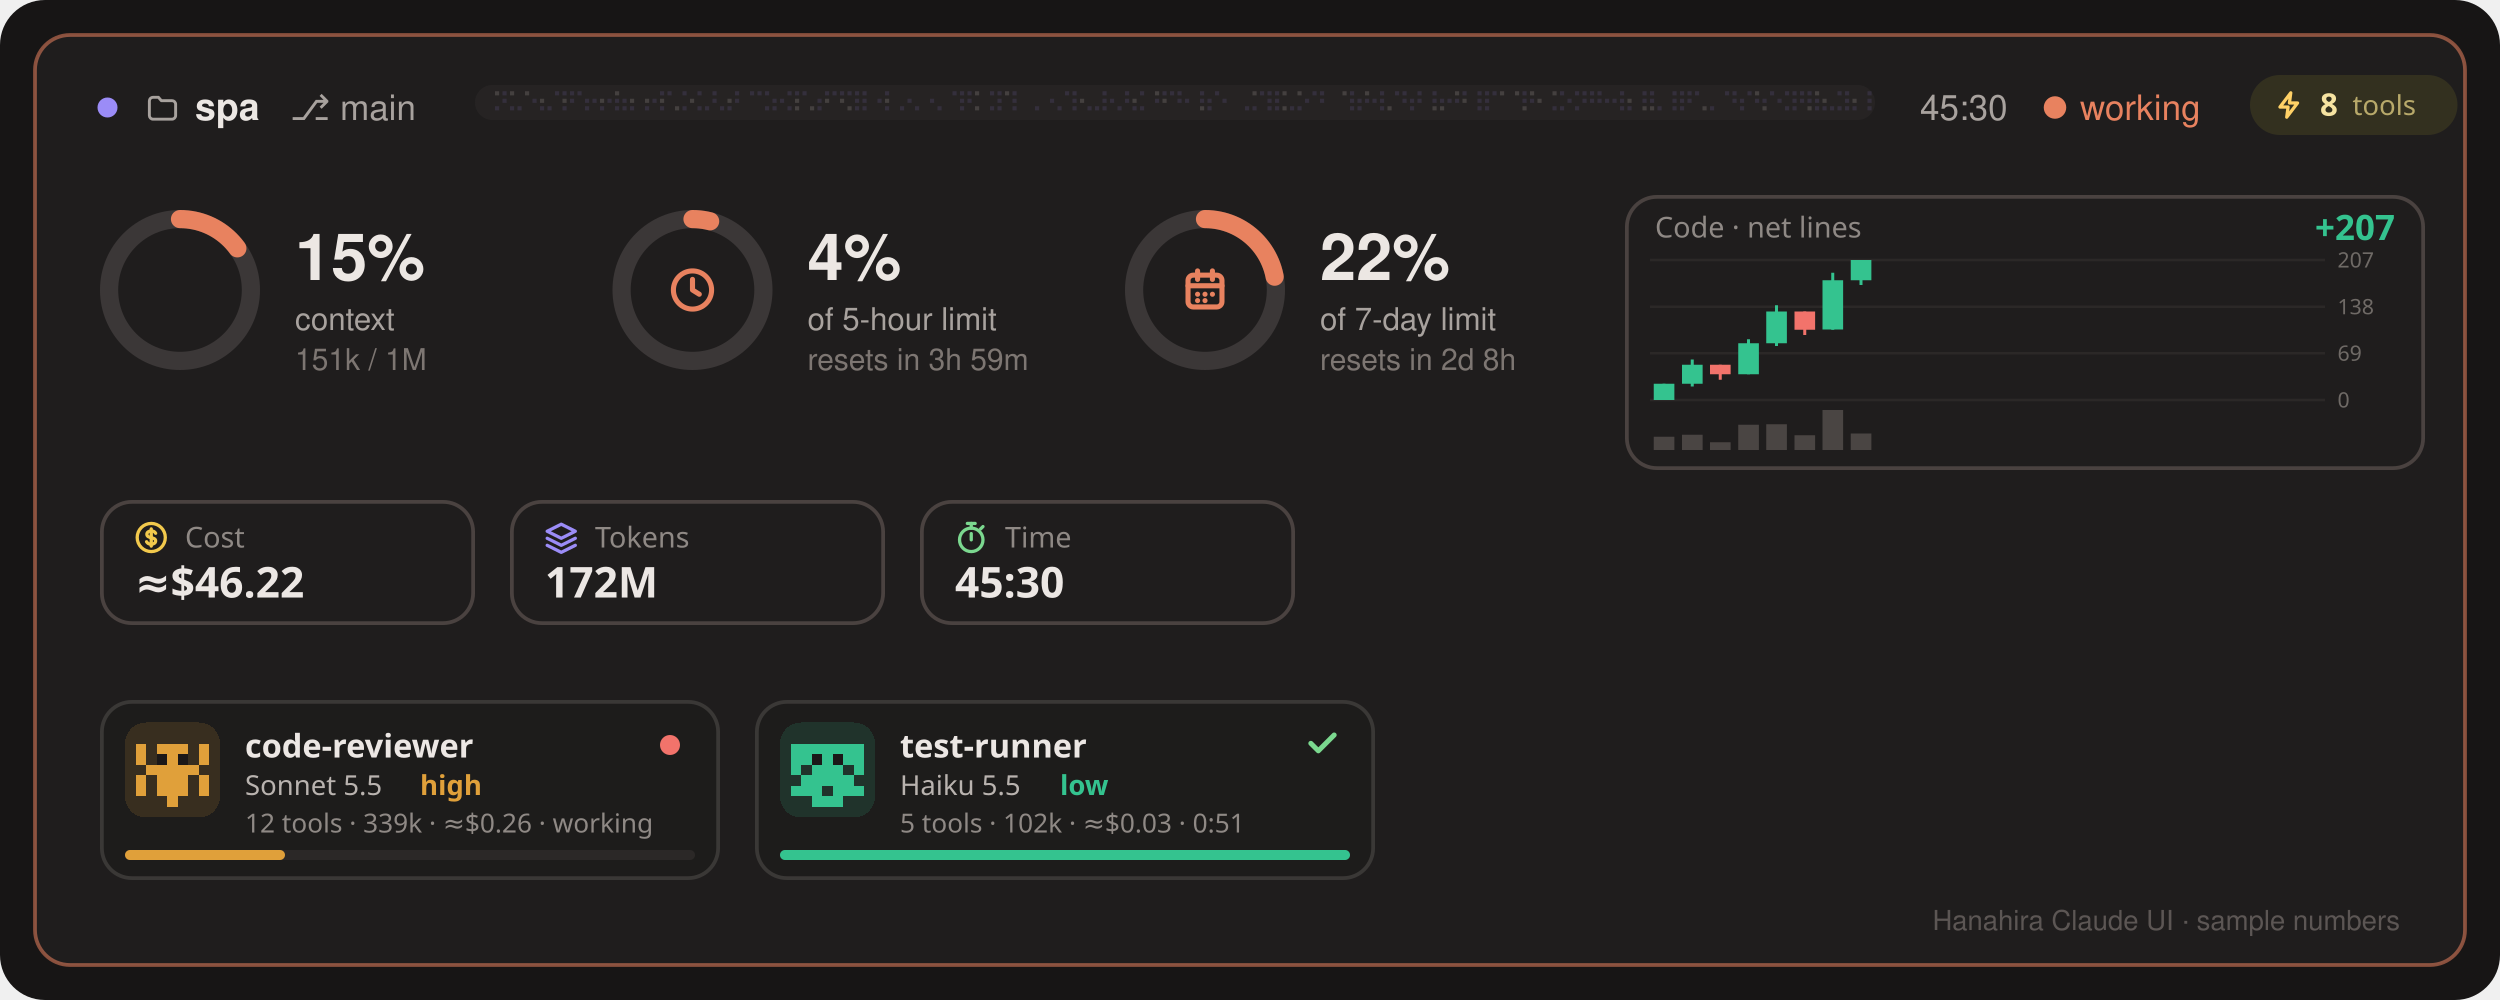
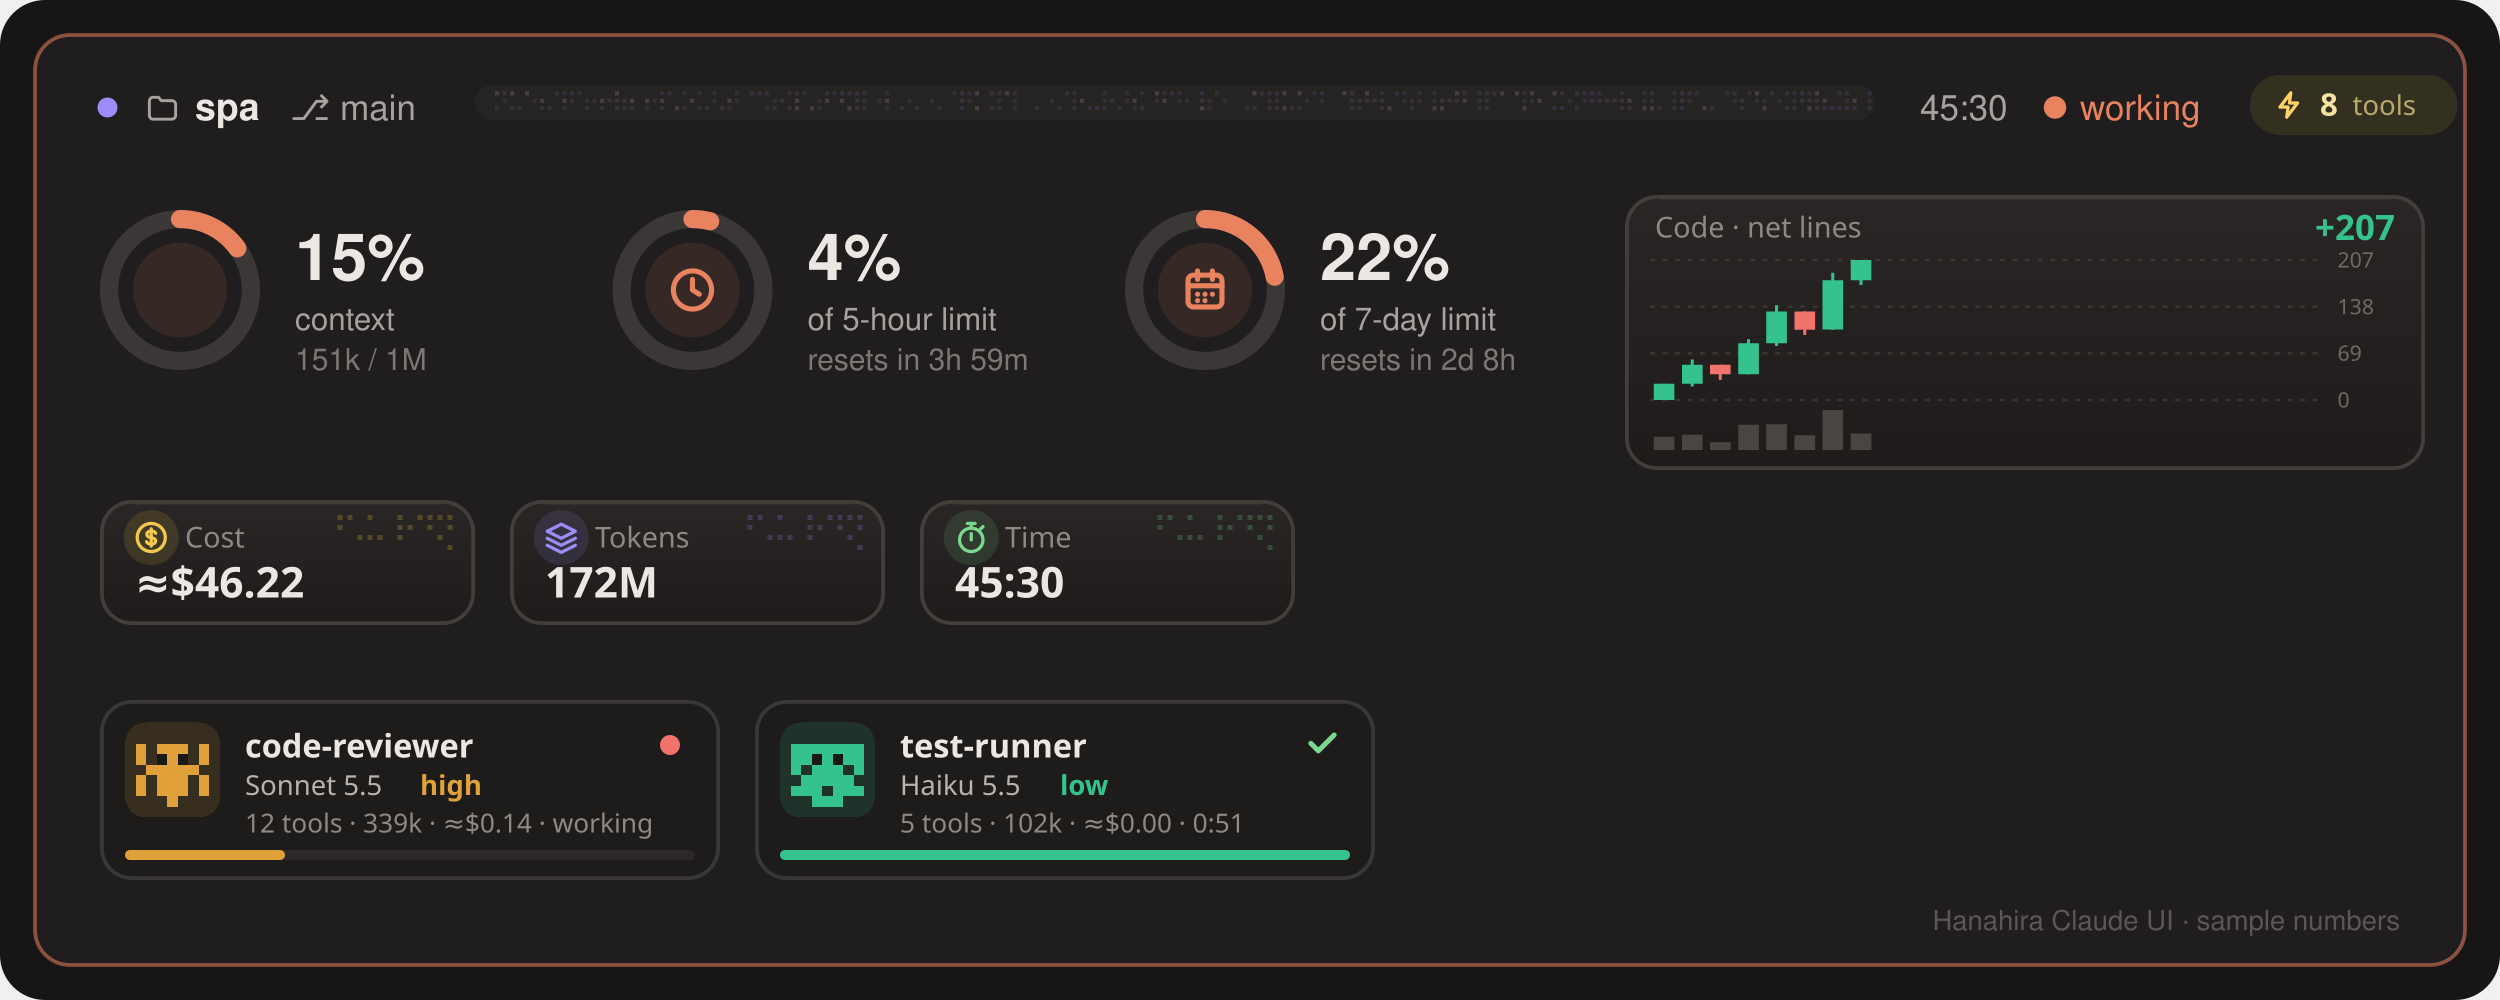
<svg xmlns="http://www.w3.org/2000/svg" viewBox="0 0 1000 400" width="1000" height="400">
  <rect width="1000" height="400" rx="18" fill="#171515" />
  <rect x="14" y="14" width="972" height="372" rx="14" fill="#1f1d1d" stroke="#e8825f" stroke-opacity=".55" stroke-width="1.5" />
  <g transform="translate(36 36)">
    <svg viewBox="0 0 14 14" width="14" height="14">
      <circle cx="7" cy="7" r="4" fill="#9b8cf7" />
    </svg>
  </g>
  <g transform="translate(58 36)">
    <svg viewBox="0 0 14 14" width="14" height="14">
      <g transform="translate(0 0) scale(0.5833)" fill="none" stroke="#a8a29e" stroke-width="2" stroke-linecap="round" stroke-linejoin="round">
        <path d="M3 7.5A2.5 2.5 0 0 1 5.5 5h3.7l2 2.3h7.3A2.5 2.5 0 0 1 21 9.8v7.7a2.5 2.5 0 0 1-2.5 2.5h-13A2.5 2.5 0 0 1 3 17.5z" />
      </g>
    </svg>
  </g>
  <text x="78" y="48" font-family="ui-sans-serif,system-ui,Helvetica,Arial,sans-serif" font-size="15" font-weight="600" fill="#ece7e3">spa</text>
  <text x="116" y="48" font-family="ui-sans-serif,system-ui,Helvetica,Arial,sans-serif" font-size="14" fill="#a8a29e">⎇ main</text>
  <g transform="translate(190 34)">
    <svg viewBox="0 0 560 14" width="560" height="14">
      <rect width="560" height="14" rx="7" fill="#262323" />
      <path d="M8 8.5h1.65v1.65h-1.65zM11 2.5h1.65v1.65h-1.65zM11 5.5h1.65v1.65h-1.65zM14 8.5h1.65v1.65h-1.65zM17 8.5h1.65v1.65h-1.65zM23 5.5h1.65v1.65h-1.65zM26 8.5h1.65v1.65h-1.65zM29 8.5h1.65v1.65h-1.65zM32 2.5h1.65v1.65h-1.65zM35 2.5h1.65v1.65h-1.65zM35 8.5h1.65v1.65h-1.65zM38 2.5h1.65v1.65h-1.65zM38 5.5h1.65v1.65h-1.65zM41 2.5h1.65v1.65h-1.65zM44 5.5h1.65v1.65h-1.65zM44 8.5h1.65v1.65h-1.65zM47 5.5h1.65v1.65h-1.65zM50 8.5h1.65v1.65h-1.65zM53 5.5h1.65v1.65h-1.65zM56 5.5h1.65v1.65h-1.65zM56 8.5h1.65v1.65h-1.65zM59 5.5h1.65v1.65h-1.65zM59 8.5h1.65v1.65h-1.65zM62 8.5h1.65v1.65h-1.65zM68 8.5h1.65v1.65h-1.65zM71 5.5h1.65v1.65h-1.65zM74 2.5h1.65v1.65h-1.65zM74 8.5h1.65v1.65h-1.65zM77 2.5h1.65v1.65h-1.65zM83 2.5h1.65v1.65h-1.65zM83 8.5h1.65v1.65h-1.65zM89 2.5h1.65v1.65h-1.65zM89 8.5h1.65v1.65h-1.65zM92 8.5h1.65v1.65h-1.65zM95 2.5h1.65v1.65h-1.65zM95 5.5h1.65v1.65h-1.65zM98 8.5h1.65v1.65h-1.65zM101 8.5h1.65v1.65h-1.65zM104 2.5h1.65v1.65h-1.65zM104 5.5h1.65v1.65h-1.65zM110 2.5h1.65v1.65h-1.65zM113 2.5h1.65v1.65h-1.65zM116 2.5h1.65v1.65h-1.65zM116 8.5h1.65v1.65h-1.65zM119 5.5h1.65v1.65h-1.65zM119 8.5h1.65v1.65h-1.65zM122 5.5h1.65v1.65h-1.65zM125 2.5h1.65v1.65h-1.65zM125 8.5h1.65v1.65h-1.65zM128 2.5h1.65v1.65h-1.65zM131 2.5h1.65v1.65h-1.65zM137 5.5h1.65v1.65h-1.65zM137 8.5h1.65v1.65h-1.65zM140 2.5h1.65v1.65h-1.65zM143 2.5h1.65v1.65h-1.65zM146 2.5h1.65v1.65h-1.65zM149 2.5h1.65v1.65h-1.65zM152 2.5h1.65v1.65h-1.65zM152 5.5h1.65v1.65h-1.65zM152 8.5h1.65v1.65h-1.65zM155 2.5h1.65v1.65h-1.65zM155 5.5h1.65v1.65h-1.65zM155 8.5h1.65v1.65h-1.65zM161 5.5h1.65v1.65h-1.65zM164 2.5h1.65v1.65h-1.65zM164 8.5h1.65v1.65h-1.65zM170 8.5h1.65v1.65h-1.65zM173 5.5h1.65v1.65h-1.65zM176 8.5h1.65v1.65h-1.65zM182 5.5h1.65v1.65h-1.65zM185 8.5h1.65v1.65h-1.65zM191 2.5h1.65v1.65h-1.65zM194 2.5h1.65v1.65h-1.65zM194 5.5h1.65v1.65h-1.65zM194 8.5h1.65v1.65h-1.65zM197 2.5h1.65v1.65h-1.65zM197 5.5h1.65v1.65h-1.65zM206 2.5h1.65v1.65h-1.65zM206 8.5h1.65v1.65h-1.65zM209 2.5h1.65v1.65h-1.65zM209 5.5h1.65v1.65h-1.65zM209 8.5h1.65v1.65h-1.65zM215 2.5h1.65v1.65h-1.65zM215 5.5h1.65v1.65h-1.65zM215 8.5h1.65v1.65h-1.65zM224 8.5h1.65v1.65h-1.65zM230 5.5h1.65v1.65h-1.65zM233 8.5h1.65v1.65h-1.65zM236 2.5h1.65v1.65h-1.65zM239 2.5h1.65v1.65h-1.65zM239 5.5h1.65v1.65h-1.65zM239 8.5h1.65v1.65h-1.65zM245 8.5h1.65v1.65h-1.65zM248 8.5h1.65v1.65h-1.65zM251 2.5h1.65v1.65h-1.65zM251 5.5h1.65v1.65h-1.65zM251 8.5h1.65v1.65h-1.65zM254 5.5h1.65v1.65h-1.65zM257 8.5h1.65v1.65h-1.65zM260 2.5h1.65v1.65h-1.65zM260 5.5h1.65v1.65h-1.65zM263 8.5h1.65v1.65h-1.65zM266 2.5h1.65v1.65h-1.65zM266 8.5h1.65v1.65h-1.65zM272 5.5h1.65v1.65h-1.65zM275 2.5h1.65v1.65h-1.65zM278 2.5h1.65v1.65h-1.65zM281 2.5h1.65v1.65h-1.65zM281 5.5h1.65v1.65h-1.65zM284 5.5h1.65v1.65h-1.65zM290 2.5h1.65v1.65h-1.65zM290 5.5h1.65v1.65h-1.65zM293 5.5h1.65v1.65h-1.65zM293 8.5h1.65v1.65h-1.65zM296 2.5h1.65v1.65h-1.65zM299 5.5h1.65v1.65h-1.65zM308 8.5h1.65v1.65h-1.65zM311 8.5h1.65v1.65h-1.65zM314 2.5h1.65v1.65h-1.65zM317 2.5h1.65v1.65h-1.65zM317 5.5h1.65v1.65h-1.65zM317 8.5h1.65v1.65h-1.65zM320 2.5h1.65v1.65h-1.65zM320 5.5h1.65v1.65h-1.65zM320 8.5h1.65v1.65h-1.65zM326 8.5h1.65v1.65h-1.65zM329 8.5h1.65v1.65h-1.65zM332 5.5h1.65v1.65h-1.65zM335 2.5h1.65v1.65h-1.65zM338 2.5h1.65v1.65h-1.65zM338 5.5h1.65v1.65h-1.65zM350 2.5h1.65v1.65h-1.65zM350 5.5h1.65v1.65h-1.65zM350 8.5h1.65v1.65h-1.65zM353 5.5h1.65v1.65h-1.65zM353 8.5h1.65v1.65h-1.65zM356 5.5h1.65v1.65h-1.65zM359 5.5h1.65v1.65h-1.65zM362 2.5h1.65v1.65h-1.65zM362 5.5h1.65v1.65h-1.65zM362 8.5h1.65v1.65h-1.65zM368 2.5h1.65v1.65h-1.65zM371 2.5h1.65v1.65h-1.65zM371 5.5h1.65v1.65h-1.65zM374 5.5h1.65v1.65h-1.65zM374 8.5h1.65v1.65h-1.65zM377 2.5h1.65v1.65h-1.65zM377 5.5h1.65v1.65h-1.65zM383 2.5h1.65v1.65h-1.65zM383 5.5h1.65v1.65h-1.65zM386 5.5h1.65v1.65h-1.65zM389 5.5h1.65v1.65h-1.65zM392 5.5h1.65v1.65h-1.65zM395 2.5h1.65v1.65h-1.65zM401 2.5h1.65v1.65h-1.65zM401 5.5h1.65v1.65h-1.65zM401 8.5h1.65v1.65h-1.65zM404 2.5h1.65v1.65h-1.65zM404 5.5h1.65v1.65h-1.65zM404 8.5h1.65v1.65h-1.65zM407 2.5h1.65v1.65h-1.65zM419 2.5h1.65v1.65h-1.65zM419 5.5h1.65v1.65h-1.65zM422 5.5h1.65v1.65h-1.65zM431 8.5h1.65v1.65h-1.65zM434 2.5h1.65v1.65h-1.65zM434 8.5h1.65v1.65h-1.65zM437 5.5h1.65v1.65h-1.65zM440 2.5h1.65v1.65h-1.65zM440 8.5h1.65v1.65h-1.65zM443 2.5h1.65v1.65h-1.65zM443 5.5h1.65v1.65h-1.65zM446 2.5h1.65v1.65h-1.65zM446 5.5h1.65v1.65h-1.65zM449 2.5h1.65v1.65h-1.65zM449 5.5h1.65v1.65h-1.65zM452 5.5h1.65v1.65h-1.65zM455 5.5h1.65v1.65h-1.65zM458 2.5h1.65v1.65h-1.65zM458 5.5h1.65v1.65h-1.65zM458 8.5h1.65v1.65h-1.65zM461 8.5h1.65v1.65h-1.65zM467 2.5h1.65v1.65h-1.65zM467 5.5h1.65v1.65h-1.65zM470 2.5h1.65v1.65h-1.65zM470 5.5h1.65v1.65h-1.65zM473 8.5h1.65v1.65h-1.65zM479 2.5h1.65v1.65h-1.65zM479 5.5h1.65v1.65h-1.65zM479 8.5h1.65v1.65h-1.65zM482 2.5h1.65v1.65h-1.65zM482 5.5h1.65v1.65h-1.65zM482 8.5h1.65v1.65h-1.65zM485 2.5h1.65v1.65h-1.65zM485 5.5h1.65v1.65h-1.65zM488 2.5h1.65v1.65h-1.65zM494 8.5h1.65v1.65h-1.65zM500 2.5h1.65v1.65h-1.65zM503 2.5h1.65v1.65h-1.65zM503 5.5h1.65v1.65h-1.65zM506 5.5h1.65v1.65h-1.65zM506 8.5h1.65v1.65h-1.65zM509 2.5h1.65v1.65h-1.65zM512 5.5h1.65v1.65h-1.65zM515 5.5h1.65v1.65h-1.65zM518 2.5h1.65v1.65h-1.65zM521 5.5h1.65v1.65h-1.65zM524 2.5h1.65v1.65h-1.65zM524 8.5h1.65v1.65h-1.65zM527 2.5h1.65v1.65h-1.65zM527 5.5h1.65v1.65h-1.65zM527 8.5h1.65v1.65h-1.65zM530 2.5h1.65v1.65h-1.65zM530 5.5h1.65v1.65h-1.65zM533 2.5h1.65v1.65h-1.65zM533 5.5h1.65v1.65h-1.65zM536 5.5h1.65v1.65h-1.65zM536 8.5h1.65v1.65h-1.65zM539 8.5h1.65v1.65h-1.65zM542 8.5h1.65v1.65h-1.65zM545 2.5h1.65v1.65h-1.65zM545 8.5h1.65v1.65h-1.65zM548 2.5h1.65v1.65h-1.65zM548 5.5h1.65v1.65h-1.65zM548 8.5h1.65v1.65h-1.65zM551 8.5h1.65v1.65h-1.65zM557 2.5h1.65v1.65h-1.65zM557 5.5h1.65v1.65h-1.65zM557 8.5h1.65v1.65h-1.65z" fill="#9b8cf7" fill-opacity="0.12" />
      <path d="M8 2.5h1.65v1.65h-1.65zM14 2.5h1.65v1.65h-1.65zM20 2.5h1.65v1.65h-1.65zM26 5.5h1.65v1.65h-1.65zM35 5.5h1.65v1.65h-1.65zM50 5.5h1.65v1.65h-1.65zM56 2.5h1.65v1.65h-1.65zM62 5.5h1.65v1.65h-1.65zM68 5.5h1.65v1.65h-1.65zM74 5.5h1.65v1.65h-1.65zM80 8.5h1.65v1.65h-1.65zM86 5.5h1.65v1.65h-1.65zM101 5.5h1.65v1.65h-1.65zM128 5.5h1.65v1.65h-1.65zM128 8.5h1.65v1.65h-1.65zM134 8.5h1.65v1.65h-1.65zM140 5.5h1.65v1.65h-1.65zM146 5.5h1.65v1.65h-1.65zM149 8.5h1.65v1.65h-1.65zM164 5.5h1.65v1.65h-1.65zM200 2.5h1.65v1.65h-1.65zM200 8.5h1.65v1.65h-1.65zM212 2.5h1.65v1.65h-1.65zM242 5.5h1.65v1.65h-1.65zM263 5.5h1.65v1.65h-1.65zM272 2.5h1.65v1.65h-1.65zM275 5.5h1.65v1.65h-1.65zM290 8.5h1.65v1.65h-1.65zM311 2.5h1.65v1.65h-1.65zM323 2.5h1.65v1.65h-1.65zM323 8.5h1.65v1.65h-1.65zM329 2.5h1.65v1.65h-1.65zM347 2.5h1.65v1.65h-1.65zM356 2.5h1.65v1.65h-1.65zM365 8.5h1.65v1.65h-1.65zM383 8.5h1.65v1.65h-1.65zM386 8.5h1.65v1.65h-1.65zM392 2.5h1.65v1.65h-1.65zM395 5.5h1.65v1.65h-1.65zM410 2.5h1.65v1.65h-1.65zM416 2.5h1.65v1.65h-1.65zM419 8.5h1.65v1.65h-1.65zM422 2.5h1.65v1.65h-1.65zM425 5.5h1.65v1.65h-1.65zM431 2.5h1.65v1.65h-1.65zM461 5.5h1.65v1.65h-1.65zM467 8.5h1.65v1.65h-1.65zM470 8.5h1.65v1.65h-1.65zM491 8.5h1.65v1.65h-1.65zM512 2.5h1.65v1.65h-1.65zM515 8.5h1.65v1.65h-1.65zM533 8.5h1.65v1.65h-1.65zM536 2.5h1.65v1.65h-1.65zM539 5.5h1.65v1.65h-1.65zM551 5.5h1.65v1.65h-1.65z" fill="#8a8480" fill-opacity="0.3" />
      <defs>
        <linearGradient id="l560_14g" x1="0" x2="1" y1="0" y2="0">
          <stop offset="0" stop-color="#fff" stop-opacity="0" />
          <stop offset="0.5" stop-color="#fff" stop-opacity="1" />
          <stop offset="1" stop-color="#fff" stop-opacity="0" />
        </linearGradient>
        <mask id="l560_14m" maskUnits="userSpaceOnUse" x="0" y="0" width="560" height="14">
          <rect x="-224" y="0" width="224" height="14" fill="url(#l560_14g)">
            <animate attributeName="x" from="-224" to="560" dur="1.9s" repeatCount="indefinite" />
          </rect>
        </mask>
      </defs>
      <g mask="url(#l560_14m)">
        <rect width="560" height="14" rx="7" fill="#9b8cf7" fill-opacity="0.2" />
        <path d="M8 2.5h1.65v1.65h-1.65zM14 2.5h1.65v1.65h-1.65zM17 2.5h1.65v1.65h-1.65zM20 2.5h1.65v1.65h-1.65zM20 8.5h1.65v1.65h-1.65zM23 2.5h1.65v1.65h-1.65zM23 8.5h1.65v1.65h-1.65zM26 5.5h1.65v1.65h-1.65zM29 2.5h1.65v1.65h-1.65zM29 5.5h1.65v1.65h-1.65zM35 5.5h1.65v1.65h-1.65zM38 8.5h1.65v1.65h-1.65zM41 5.5h1.65v1.65h-1.65zM41 8.5h1.65v1.65h-1.65zM47 8.5h1.65v1.65h-1.65zM50 5.5h1.65v1.65h-1.65zM53 2.5h1.65v1.65h-1.65zM56 2.5h1.65v1.65h-1.65zM59 2.5h1.65v1.65h-1.65zM62 2.5h1.65v1.65h-1.65zM62 5.5h1.65v1.65h-1.65zM65 5.5h1.65v1.65h-1.65zM68 2.5h1.65v1.65h-1.65zM68 5.5h1.65v1.65h-1.65zM71 8.5h1.65v1.65h-1.65zM74 5.5h1.65v1.65h-1.65zM77 5.5h1.65v1.65h-1.65zM77 8.5h1.65v1.65h-1.65zM80 2.5h1.65v1.65h-1.65zM80 5.5h1.65v1.65h-1.65zM80 8.5h1.65v1.65h-1.65zM83 5.5h1.65v1.65h-1.65zM86 5.5h1.65v1.65h-1.65zM89 5.5h1.65v1.65h-1.65zM92 5.5h1.65v1.65h-1.65zM101 2.5h1.65v1.65h-1.65zM101 5.5h1.65v1.65h-1.65zM107 2.5h1.65v1.65h-1.65zM107 5.5h1.65v1.65h-1.65zM110 5.5h1.65v1.65h-1.65zM110 8.5h1.65v1.65h-1.65zM113 8.5h1.65v1.65h-1.65zM116 5.5h1.65v1.65h-1.65zM122 2.5h1.65v1.65h-1.65zM125 5.5h1.65v1.65h-1.65zM128 5.5h1.65v1.65h-1.65zM128 8.5h1.65v1.65h-1.65zM131 8.5h1.65v1.65h-1.65zM134 8.5h1.65v1.65h-1.65zM140 5.5h1.65v1.65h-1.65zM140 8.5h1.65v1.65h-1.65zM143 5.5h1.65v1.65h-1.65zM146 5.5h1.65v1.65h-1.65zM149 8.5h1.65v1.65h-1.65zM158 5.5h1.65v1.65h-1.65zM158 8.5h1.65v1.65h-1.65zM164 5.5h1.65v1.65h-1.65zM167 5.5h1.65v1.65h-1.65zM170 2.5h1.65v1.65h-1.65zM173 2.5h1.65v1.65h-1.65zM173 8.5h1.65v1.65h-1.65zM176 2.5h1.65v1.65h-1.65zM176 5.5h1.65v1.65h-1.65zM179 2.5h1.65v1.65h-1.65zM179 5.5h1.65v1.65h-1.65zM182 2.5h1.65v1.65h-1.65zM185 2.5h1.65v1.65h-1.65zM185 5.5h1.65v1.65h-1.65zM188 8.5h1.65v1.65h-1.65zM191 8.5h1.65v1.65h-1.65zM200 2.5h1.65v1.65h-1.65zM200 5.5h1.65v1.65h-1.65zM200 8.5h1.65v1.65h-1.65zM212 2.5h1.65v1.65h-1.65zM212 5.5h1.65v1.65h-1.65zM218 8.5h1.65v1.65h-1.65zM221 5.5h1.65v1.65h-1.65zM221 8.5h1.65v1.65h-1.65zM224 2.5h1.65v1.65h-1.65zM224 5.5h1.65v1.65h-1.65zM227 2.5h1.65v1.65h-1.65zM227 5.5h1.65v1.65h-1.65zM227 8.5h1.65v1.65h-1.65zM230 2.5h1.65v1.65h-1.65zM230 8.5h1.65v1.65h-1.65zM233 5.5h1.65v1.65h-1.65zM236 5.5h1.65v1.65h-1.65zM242 5.5h1.65v1.65h-1.65zM245 2.5h1.65v1.65h-1.65zM245 5.5h1.65v1.65h-1.65zM248 2.5h1.65v1.65h-1.65zM248 5.5h1.65v1.65h-1.65zM254 2.5h1.65v1.65h-1.65zM257 2.5h1.65v1.65h-1.65zM263 2.5h1.65v1.65h-1.65zM263 5.5h1.65v1.65h-1.65zM269 2.5h1.65v1.65h-1.65zM269 8.5h1.65v1.65h-1.65zM272 2.5h1.65v1.65h-1.65zM272 8.5h1.65v1.65h-1.65zM275 5.5h1.65v1.65h-1.65zM275 8.5h1.65v1.65h-1.65zM278 5.5h1.65v1.65h-1.65zM278 8.5h1.65v1.65h-1.65zM284 8.5h1.65v1.65h-1.65zM287 5.5h1.65v1.65h-1.65zM290 8.5h1.65v1.65h-1.65zM296 8.5h1.65v1.65h-1.65zM299 2.5h1.65v1.65h-1.65zM302 5.5h1.65v1.65h-1.65zM302 8.5h1.65v1.65h-1.65zM305 2.5h1.65v1.65h-1.65zM308 5.5h1.65v1.65h-1.65zM311 2.5h1.65v1.65h-1.65zM311 5.5h1.65v1.65h-1.65zM314 8.5h1.65v1.65h-1.65zM323 2.5h1.65v1.65h-1.65zM323 5.5h1.65v1.65h-1.65zM323 8.5h1.65v1.65h-1.65zM326 5.5h1.65v1.65h-1.65zM329 2.5h1.65v1.65h-1.65zM329 5.5h1.65v1.65h-1.65zM338 8.5h1.65v1.65h-1.65zM341 2.5h1.65v1.65h-1.65zM344 2.5h1.65v1.65h-1.65zM344 5.5h1.65v1.65h-1.65zM347 2.5h1.65v1.65h-1.65zM356 2.5h1.65v1.65h-1.65zM359 2.5h1.65v1.65h-1.65zM359 8.5h1.65v1.65h-1.65zM365 2.5h1.65v1.65h-1.65zM365 8.5h1.65v1.65h-1.65zM368 5.5h1.65v1.65h-1.65zM371 8.5h1.65v1.65h-1.65zM374 2.5h1.65v1.65h-1.65zM380 2.5h1.65v1.65h-1.65zM380 5.5h1.65v1.65h-1.65zM383 8.5h1.65v1.65h-1.65zM386 8.5h1.65v1.65h-1.65zM389 8.5h1.65v1.65h-1.65zM392 2.5h1.65v1.65h-1.65zM395 5.5h1.65v1.65h-1.65zM398 5.5h1.65v1.65h-1.65zM398 8.5h1.65v1.65h-1.65zM407 5.5h1.65v1.65h-1.65zM407 8.5h1.65v1.65h-1.65zM410 2.5h1.65v1.65h-1.65zM410 8.5h1.65v1.65h-1.65zM413 5.5h1.65v1.65h-1.65zM413 8.5h1.65v1.65h-1.65zM416 2.5h1.65v1.65h-1.65zM416 5.5h1.65v1.65h-1.65zM419 8.5h1.65v1.65h-1.65zM422 2.5h1.65v1.65h-1.65zM422 8.5h1.65v1.65h-1.65zM425 5.5h1.65v1.65h-1.65zM425 8.5h1.65v1.65h-1.65zM428 2.5h1.65v1.65h-1.65zM428 5.5h1.65v1.65h-1.65zM431 2.5h1.65v1.65h-1.65zM431 5.5h1.65v1.65h-1.65zM434 5.5h1.65v1.65h-1.65zM437 8.5h1.65v1.65h-1.65zM440 5.5h1.65v1.65h-1.65zM443 8.5h1.65v1.65h-1.65zM449 8.5h1.65v1.65h-1.65zM455 8.5h1.65v1.65h-1.65zM461 2.5h1.65v1.65h-1.65zM461 5.5h1.65v1.65h-1.65zM464 2.5h1.65v1.65h-1.65zM467 8.5h1.65v1.65h-1.65zM470 8.5h1.65v1.65h-1.65zM473 2.5h1.65v1.65h-1.65zM473 5.5h1.65v1.65h-1.65zM476 2.5h1.65v1.65h-1.65zM476 8.5h1.65v1.65h-1.65zM491 5.5h1.65v1.65h-1.65zM491 8.5h1.65v1.65h-1.65zM494 5.5h1.65v1.65h-1.65zM500 8.5h1.65v1.65h-1.65zM509 5.5h1.65v1.65h-1.65zM509 8.5h1.65v1.65h-1.65zM512 2.5h1.65v1.65h-1.65zM512 8.5h1.65v1.65h-1.65zM515 8.5h1.65v1.65h-1.65zM518 5.5h1.65v1.65h-1.65zM518 8.5h1.65v1.65h-1.65zM521 2.5h1.65v1.65h-1.65zM521 8.5h1.65v1.65h-1.65zM524 5.5h1.65v1.65h-1.65zM533 8.5h1.65v1.65h-1.65zM536 2.5h1.65v1.65h-1.65zM539 2.5h1.65v1.65h-1.65zM539 5.5h1.65v1.65h-1.65zM542 2.5h1.65v1.65h-1.65zM545 5.5h1.65v1.65h-1.65zM551 2.5h1.65v1.65h-1.65zM551 5.5h1.65v1.65h-1.65zM554 2.5h1.65v1.65h-1.65zM554 5.5h1.65v1.65h-1.65zM554 8.5h1.65v1.65h-1.65z" fill="#9b8cf7" fill-opacity="0.95" />
        <path d="M8 8.5h1.65v1.65h-1.65zM11 2.5h1.65v1.65h-1.65zM11 5.5h1.65v1.65h-1.65zM14 8.5h1.65v1.65h-1.65zM17 8.5h1.65v1.65h-1.65zM23 5.5h1.65v1.65h-1.65zM26 8.5h1.65v1.65h-1.65zM29 8.5h1.65v1.65h-1.65zM32 2.5h1.65v1.65h-1.65zM35 2.5h1.65v1.65h-1.65zM35 8.5h1.65v1.65h-1.65zM38 2.5h1.65v1.65h-1.65zM38 5.5h1.65v1.65h-1.65zM41 2.5h1.65v1.65h-1.65zM44 5.5h1.65v1.65h-1.65zM44 8.5h1.65v1.65h-1.65zM47 5.5h1.65v1.65h-1.65zM50 8.5h1.65v1.65h-1.65zM53 5.5h1.65v1.65h-1.65zM56 5.5h1.65v1.65h-1.65zM56 8.5h1.65v1.65h-1.65zM59 5.5h1.65v1.65h-1.65zM59 8.5h1.65v1.65h-1.65zM62 8.5h1.65v1.65h-1.65zM68 8.5h1.65v1.65h-1.65zM71 5.5h1.65v1.65h-1.65zM74 2.5h1.65v1.65h-1.65zM74 8.5h1.65v1.65h-1.65zM77 2.5h1.65v1.65h-1.65zM83 2.5h1.65v1.65h-1.65zM83 8.5h1.65v1.65h-1.65zM89 2.5h1.65v1.65h-1.65zM89 8.5h1.65v1.65h-1.65zM92 8.5h1.65v1.65h-1.65zM95 2.5h1.65v1.65h-1.65zM95 5.5h1.65v1.65h-1.65zM98 8.5h1.65v1.65h-1.65zM101 8.5h1.65v1.65h-1.65zM104 2.5h1.65v1.65h-1.65zM104 5.5h1.65v1.65h-1.65zM110 2.5h1.65v1.65h-1.65zM113 2.5h1.65v1.65h-1.65zM116 2.5h1.65v1.65h-1.65zM116 8.5h1.65v1.65h-1.65zM119 5.5h1.65v1.65h-1.65zM119 8.5h1.65v1.65h-1.65zM122 5.5h1.65v1.65h-1.65zM125 2.5h1.65v1.65h-1.65zM125 8.5h1.65v1.65h-1.65zM128 2.5h1.65v1.65h-1.65zM131 2.5h1.65v1.65h-1.65zM137 5.5h1.65v1.65h-1.65zM137 8.5h1.65v1.65h-1.65zM140 2.5h1.65v1.65h-1.65zM143 2.5h1.65v1.65h-1.65zM146 2.5h1.65v1.65h-1.65zM149 2.5h1.65v1.65h-1.65zM152 2.5h1.65v1.65h-1.65zM152 5.5h1.65v1.65h-1.65zM152 8.5h1.65v1.65h-1.65zM155 2.5h1.65v1.65h-1.65zM155 5.5h1.65v1.65h-1.65zM155 8.5h1.65v1.65h-1.65zM161 5.5h1.65v1.65h-1.65zM164 2.5h1.65v1.65h-1.65zM164 8.5h1.65v1.65h-1.65zM170 8.5h1.65v1.65h-1.65zM173 5.5h1.65v1.65h-1.65zM176 8.5h1.65v1.65h-1.65zM182 5.5h1.65v1.65h-1.65zM185 8.5h1.65v1.65h-1.65zM191 2.5h1.65v1.65h-1.65zM194 2.5h1.65v1.65h-1.65zM194 5.5h1.65v1.65h-1.65zM194 8.5h1.65v1.65h-1.65zM197 2.5h1.65v1.65h-1.65zM197 5.5h1.65v1.65h-1.65zM206 2.5h1.65v1.65h-1.65zM206 8.5h1.65v1.65h-1.65zM209 2.5h1.65v1.65h-1.65zM209 5.5h1.65v1.65h-1.65zM209 8.5h1.65v1.65h-1.65zM215 2.5h1.65v1.65h-1.65zM215 5.5h1.65v1.65h-1.65zM215 8.5h1.65v1.65h-1.65zM224 8.5h1.65v1.65h-1.65zM230 5.5h1.65v1.65h-1.65zM233 8.5h1.65v1.65h-1.65zM236 2.5h1.65v1.65h-1.65zM239 2.5h1.65v1.65h-1.65zM239 5.5h1.65v1.65h-1.65zM239 8.5h1.65v1.65h-1.65zM245 8.5h1.65v1.65h-1.65zM248 8.5h1.65v1.65h-1.65zM251 2.5h1.65v1.65h-1.65zM251 5.5h1.65v1.65h-1.65zM251 8.5h1.65v1.65h-1.65zM254 5.5h1.65v1.65h-1.65zM257 8.5h1.65v1.65h-1.65zM260 2.5h1.65v1.65h-1.65zM260 5.5h1.65v1.65h-1.65zM263 8.5h1.65v1.65h-1.65zM266 2.5h1.65v1.65h-1.65zM266 8.5h1.65v1.65h-1.65zM272 5.5h1.65v1.65h-1.65zM275 2.5h1.65v1.65h-1.65zM278 2.5h1.65v1.65h-1.65zM281 2.5h1.65v1.65h-1.65zM281 5.5h1.65v1.65h-1.65zM284 5.5h1.65v1.65h-1.65zM290 2.5h1.65v1.65h-1.65zM290 5.5h1.65v1.65h-1.65zM293 5.5h1.65v1.65h-1.65zM293 8.5h1.65v1.65h-1.65zM296 2.5h1.65v1.65h-1.65zM299 5.5h1.65v1.65h-1.65zM308 8.5h1.65v1.65h-1.65zM311 8.5h1.65v1.65h-1.65zM314 2.5h1.65v1.65h-1.65zM317 2.5h1.65v1.65h-1.65zM317 5.5h1.65v1.65h-1.65zM317 8.5h1.65v1.65h-1.65zM320 2.5h1.65v1.65h-1.65zM320 5.5h1.65v1.65h-1.65zM320 8.5h1.65v1.65h-1.65zM326 8.5h1.65v1.65h-1.65zM329 8.5h1.65v1.65h-1.65zM332 5.5h1.65v1.65h-1.65zM335 2.5h1.65v1.65h-1.65zM338 2.5h1.65v1.65h-1.65zM338 5.5h1.65v1.65h-1.65zM350 2.5h1.65v1.65h-1.65zM350 5.5h1.65v1.65h-1.65zM350 8.5h1.65v1.65h-1.65zM353 5.5h1.65v1.65h-1.65zM353 8.5h1.65v1.65h-1.65zM356 5.5h1.65v1.65h-1.65zM359 5.5h1.65v1.65h-1.65zM362 2.5h1.65v1.65h-1.65zM362 5.5h1.65v1.65h-1.65zM362 8.5h1.65v1.65h-1.65zM368 2.5h1.65v1.65h-1.65zM371 2.5h1.65v1.65h-1.65zM371 5.5h1.65v1.65h-1.65zM374 5.5h1.65v1.65h-1.65zM374 8.5h1.65v1.65h-1.65zM377 2.5h1.65v1.65h-1.65zM377 5.5h1.65v1.65h-1.65zM383 2.5h1.65v1.65h-1.65zM383 5.5h1.65v1.65h-1.65zM386 5.5h1.65v1.65h-1.65zM389 5.5h1.65v1.65h-1.65zM392 5.5h1.65v1.65h-1.65zM395 2.5h1.65v1.65h-1.65zM401 2.5h1.65v1.65h-1.65zM401 5.5h1.65v1.65h-1.65zM401 8.5h1.65v1.65h-1.65zM404 2.5h1.65v1.65h-1.65zM404 5.5h1.65v1.65h-1.65zM404 8.5h1.65v1.65h-1.65zM407 2.5h1.65v1.65h-1.65zM419 2.5h1.65v1.65h-1.65zM419 5.5h1.65v1.65h-1.65zM422 5.5h1.65v1.65h-1.65zM431 8.5h1.65v1.65h-1.65zM434 2.5h1.65v1.65h-1.65zM434 8.5h1.65v1.65h-1.65zM437 5.5h1.65v1.65h-1.65zM440 2.5h1.65v1.65h-1.65zM440 8.5h1.65v1.65h-1.65zM443 2.5h1.65v1.65h-1.65zM443 5.5h1.65v1.65h-1.65zM446 2.5h1.65v1.65h-1.65zM446 5.5h1.65v1.65h-1.65zM449 2.5h1.65v1.65h-1.65zM449 5.5h1.65v1.65h-1.65zM452 5.5h1.65v1.65h-1.65zM455 5.5h1.65v1.65h-1.65zM458 2.5h1.65v1.65h-1.65zM458 5.5h1.65v1.65h-1.65zM458 8.5h1.65v1.65h-1.65zM461 8.5h1.65v1.65h-1.65zM467 2.5h1.65v1.65h-1.65zM467 5.5h1.65v1.65h-1.65zM470 2.5h1.65v1.65h-1.65zM470 5.5h1.65v1.65h-1.65zM473 8.5h1.65v1.65h-1.65zM479 2.5h1.65v1.65h-1.65zM479 5.5h1.65v1.65h-1.65zM479 8.5h1.65v1.65h-1.65zM482 2.5h1.65v1.65h-1.65zM482 5.5h1.65v1.65h-1.65zM482 8.5h1.65v1.65h-1.65zM485 2.5h1.65v1.65h-1.65zM485 5.5h1.65v1.65h-1.65zM488 2.5h1.65v1.65h-1.65zM494 8.5h1.65v1.65h-1.65zM500 2.5h1.65v1.65h-1.65zM503 2.5h1.65v1.65h-1.65zM503 5.5h1.65v1.65h-1.65zM506 5.5h1.65v1.65h-1.65zM506 8.5h1.65v1.65h-1.65zM509 2.5h1.65v1.65h-1.65zM512 5.5h1.65v1.65h-1.65zM515 5.5h1.65v1.65h-1.65zM518 2.5h1.65v1.65h-1.65zM521 5.5h1.65v1.65h-1.65zM524 2.5h1.65v1.65h-1.65zM524 8.5h1.65v1.65h-1.65zM527 2.5h1.65v1.65h-1.65zM527 5.5h1.65v1.65h-1.65zM527 8.5h1.65v1.65h-1.65zM530 2.5h1.65v1.65h-1.65zM530 5.5h1.65v1.65h-1.65zM533 2.5h1.65v1.65h-1.65zM533 5.5h1.65v1.65h-1.65zM536 5.5h1.65v1.65h-1.65zM536 8.5h1.65v1.65h-1.65zM539 8.5h1.65v1.65h-1.65zM542 8.5h1.65v1.65h-1.65zM545 2.5h1.65v1.65h-1.65zM545 8.5h1.65v1.65h-1.65zM548 2.5h1.65v1.65h-1.65zM548 5.5h1.65v1.65h-1.65zM548 8.5h1.65v1.65h-1.65zM551 8.5h1.65v1.65h-1.65zM557 2.5h1.65v1.65h-1.65zM557 5.5h1.65v1.65h-1.65zM557 8.5h1.65v1.65h-1.65z" fill="#9b8cf7" fill-opacity="0.55" />
      </g>
    </svg>
  </g>
  <text x="768" y="48" font-family="ui-sans-serif,system-ui,Helvetica,Arial,sans-serif" font-size="14" fill="#a8a29e">45:30</text>
  <circle cx="822" cy="43" r="4.5" fill="#e8825f" />
  <text x="832" y="48" font-family="ui-sans-serif,system-ui,Helvetica,Arial,sans-serif" font-size="14" fill="#e8825f">working</text>
  <g transform="translate(900 30)">
    <svg viewBox="0 0 83 24" width="83" height="24">
      <rect width="83" height="24" rx="12" fill="#33301f" />
      <g transform="translate(9 5.5) scale(0.5417)" fill="none" stroke="#ffd166" stroke-width="2.4" stroke-linecap="round" stroke-linejoin="round">
        <path d="M13.5 3L5.5 13.5h6L10.5 21l8-10.5h-6z" />
      </g>
      <text x="28" y="16.3" font-family="ui-sans-serif,system-ui,sans-serif" font-size="12.5" font-weight="700" fill="#f6e3a1" textLength="8" lengthAdjust="spacingAndGlyphs">8</text>
      <text x="41" y="16" font-family="ui-sans-serif,system-ui,sans-serif" font-size="11" fill="#b8a96a" textLength="31" lengthAdjust="spacingAndGlyphs">tools</text>
    </svg>
  </g>
  <g transform="translate(40 84)">
    <svg viewBox="0 0 44 44" width="64" height="64">
+       <circle cx="22" cy="22" r="13" fill="#e8825f" fill-opacity="0.12" />
      <circle cx="22" cy="22" r="19.5" fill="none" stroke="#3b3737" stroke-width="5" />
      <circle cx="22" cy="22" r="19.5" fill="none" stroke="#e8825f" stroke-width="5" stroke-linecap="round" stroke-dasharray="18.38 122.52" transform="rotate(-90 22 22)" />
      <g transform="translate(15 15) scale(0.5833)" fill="none" stroke="#e8825f" stroke-width="2.4" stroke-linecap="round" stroke-linejoin="round">undefined</g>
    </svg>
  </g>
  <text x="118" y="112" font-family="ui-sans-serif,system-ui,Helvetica,Arial,sans-serif" font-size="26" font-weight="700" fill="#ece7e3">15%</text>
  <text x="118" y="132" font-family="ui-sans-serif,system-ui,Helvetica,Arial,sans-serif" font-size="12.5" fill="#a8a29e">context</text>
  <text x="118" y="148" font-family="ui-sans-serif,system-ui,Helvetica,Arial,sans-serif" font-size="12" fill="#7d7672">151k / 1M</text>
  <g transform="translate(245 84)">
    <svg viewBox="0 0 44 44" width="64" height="64">
+       <circle cx="22" cy="22" r="13" fill="#e8825f" fill-opacity="0.12" />
      <circle cx="22" cy="22" r="19.5" fill="none" stroke="#3b3737" stroke-width="5" />
      <circle cx="22" cy="22" r="19.5" fill="none" stroke="#e8825f" stroke-width="5" stroke-linecap="round" stroke-dasharray="4.90 122.52" transform="rotate(-90 22 22)" />
      <g transform="translate(15 15) scale(0.5833)" fill="none" stroke="#e8825f" stroke-width="2.4" stroke-linecap="round" stroke-linejoin="round">
        <circle cx="12" cy="12" r="9" />
        <path d="M12 7v5l3.2 2" />
      </g>
    </svg>
  </g>
  <text x="323" y="112" font-family="ui-sans-serif,system-ui,Helvetica,Arial,sans-serif" font-size="26" font-weight="700" fill="#ece7e3">4%</text>
  <text x="323" y="132" font-family="ui-sans-serif,system-ui,Helvetica,Arial,sans-serif" font-size="12.5" fill="#a8a29e">of 5-hour limit</text>
  <text x="323" y="148" font-family="ui-sans-serif,system-ui,Helvetica,Arial,sans-serif" font-size="12" fill="#7d7672">resets in 3h 59m</text>
  <g transform="translate(450 84)">
    <svg viewBox="0 0 44 44" width="64" height="64">
+       <circle cx="22" cy="22" r="13" fill="#e8825f" fill-opacity="0.12" />
      <circle cx="22" cy="22" r="19.5" fill="none" stroke="#3b3737" stroke-width="5" />
      <circle cx="22" cy="22" r="19.5" fill="none" stroke="#e8825f" stroke-width="5" stroke-linecap="round" stroke-dasharray="26.95 122.52" transform="rotate(-90 22 22)" />
      <g transform="translate(15 15) scale(0.5833)" fill="none" stroke="#e8825f" stroke-width="2.4" stroke-linecap="round" stroke-linejoin="round">
        <rect x="4" y="5" width="16" height="15" rx="2.5" />
        <path d="M4 10h16M8.5 3v4M15.5 3v4" />
        <path d="M8.5 14h.01M12 14h.01M15.5 14h.01M8.5 17h.01M12 17h.01" />
      </g>
    </svg>
  </g>
  <text x="528" y="112" font-family="ui-sans-serif,system-ui,Helvetica,Arial,sans-serif" font-size="26" font-weight="700" fill="#ece7e3">22%</text>
  <text x="528" y="132" font-family="ui-sans-serif,system-ui,Helvetica,Arial,sans-serif" font-size="12.5" fill="#a8a29e">of 7-day limit</text>
  <text x="528" y="148" font-family="ui-sans-serif,system-ui,Helvetica,Arial,sans-serif" font-size="12" fill="#7d7672">resets in 2d 8h</text>
  <g transform="translate(650 70)">
    <svg viewBox="0 0 320 118" width="320" height="118">
      <g transform="translate(0 8)">
-         <rect x="0.75" y="0.75" width="318.5" height="108.5" rx="12" fill="none" stroke="#4a4240" stroke-width="1.5" />
+         <defs>
+           <linearGradient id="chartg" x1="0" y1="0" x2="0" y2="1">
+             <stop offset="0" stop-color="#2a2625" />
+             <stop offset="1" stop-color="#1e1b1a" />
+           </linearGradient>
+         </defs>
+         <rect x="0.5" y="0.5" width="319" height="109" rx="12" fill="url(#chartg)" />
+         <path d="M14 1.5H306" stroke="#ffffff" stroke-opacity="0.05" stroke-width="1" />
+         <rect x="0.75" y="0.75" width="318.5" height="108.5" rx="12" fill="none" stroke="#443e3b" stroke-width="1.5" />
        <text x="12" y="17" font-family="ui-sans-serif,system-ui,sans-serif" font-size="11.5" fill="#8f8985">Code · net lines</text>
        <text x="308" y="18" text-anchor="end" font-family="ui-sans-serif,system-ui,sans-serif" font-size="14" font-weight="700" fill="#34c38f">+207</text>
-         <line x1="10" y1="26.0" x2="280" y2="26.0" stroke="#2b2827" stroke-width="1" />
+         <line x1="10" y1="26.0" x2="280" y2="26.0" stroke="#3a3533" stroke-width="1" stroke-dasharray="2 3" />
        <text x="285" y="29.0" font-family="ui-sans-serif,system-ui,sans-serif" font-size="8.5" fill="#6f6a66">207</text>
-         <line x1="10" y1="44.7" x2="280" y2="44.7" stroke="#2b2827" stroke-width="1" />
+         <line x1="10" y1="44.7" x2="280" y2="44.7" stroke="#3a3533" stroke-width="1" stroke-dasharray="2 3" />
        <text x="285" y="47.7" font-family="ui-sans-serif,system-ui,sans-serif" font-size="8.5" fill="#6f6a66">138</text>
-         <line x1="10" y1="63.3" x2="280" y2="63.3" stroke="#2b2827" stroke-width="1" />
+         <line x1="10" y1="63.3" x2="280" y2="63.3" stroke="#3a3533" stroke-width="1" stroke-dasharray="2 3" />
        <text x="285" y="66.3" font-family="ui-sans-serif,system-ui,sans-serif" font-size="8.5" fill="#6f6a66">69</text>
-         <line x1="10" y1="82.0" x2="280" y2="82.0" stroke="#2b2827" stroke-width="1" />
+         <line x1="10" y1="82.0" x2="280" y2="82.0" stroke="#3a3533" stroke-width="1" stroke-dasharray="2 3" />
        <text x="285" y="85.0" font-family="ui-sans-serif,system-ui,sans-serif" font-size="8.5" fill="#6f6a66">0</text>
        <g>
          <rect x="11.5" y="96.7" width="8.25" height="5.3" fill="#4a4543" />
          <line x1="15.6" y1="75.5" x2="15.6" y2="82.0" stroke="#34c38f" stroke-width="1.2" />
          <rect x="11.5" y="75.5" width="8.25" height="6.5" fill="#34c38f" />
        </g>
        <g>
          <rect x="22.8" y="95.9" width="8.25" height="6.1" fill="#4a4543" />
          <line x1="26.9" y1="65.8" x2="26.9" y2="76.6" stroke="#34c38f" stroke-width="1.2" />
          <rect x="22.8" y="67.9" width="8.25" height="7.6" fill="#34c38f" />
        </g>
        <g>
          <rect x="34.0" y="98.9" width="8.25" height="3.1" fill="#4a4543" />
          <line x1="38.1" y1="67.9" x2="38.1" y2="73.9" stroke="#f2736b" stroke-width="1.2" />
          <rect x="34.0" y="67.9" width="8.25" height="3.8" fill="#f2736b" />
        </g>
        <g>
          <rect x="45.3" y="91.9" width="8.25" height="10.1" fill="#4a4543" />
          <line x1="49.4" y1="57.7" x2="49.4" y2="71.7" stroke="#34c38f" stroke-width="1.2" />
          <rect x="45.3" y="59.3" width="8.25" height="12.4" fill="#34c38f" />
        </g>
        <g>
          <rect x="56.5" y="91.7" width="8.25" height="10.3" fill="#4a4543" />
          <line x1="60.6" y1="44.1" x2="60.6" y2="60.4" stroke="#34c38f" stroke-width="1.2" />
          <rect x="56.5" y="46.6" width="8.25" height="12.7" fill="#34c38f" />
        </g>
        <g>
          <rect x="67.8" y="96.1" width="8.25" height="5.9" fill="#4a4543" />
          <line x1="71.9" y1="46.6" x2="71.9" y2="56.0" stroke="#f2736b" stroke-width="1.2" />
          <rect x="67.8" y="46.6" width="8.25" height="7.3" fill="#f2736b" />
        </g>
        <g>
          <rect x="79.0" y="86.0" width="8.25" height="16.0" fill="#4a4543" />
          <line x1="83.1" y1="31.1" x2="83.1" y2="53.9" stroke="#34c38f" stroke-width="1.2" />
          <rect x="79.0" y="34.1" width="8.25" height="19.7" fill="#34c38f" />
        </g>
        <g>
          <rect x="90.3" y="95.4" width="8.25" height="6.6" fill="#4a4543" />
          <line x1="94.4" y1="26.0" x2="94.4" y2="36.0" stroke="#34c38f" stroke-width="1.2" />
          <rect x="90.3" y="26.0" width="8.25" height="8.1" fill="#34c38f" />
        </g>
      </g>
    </svg>
  </g>
  <g transform="translate(40 200)">
    <svg viewBox="0 0 150 50" width="150" height="50">
-       <rect x="0.75" y="0.75" width="148.5" height="48.5" rx="12" fill="none" stroke="#4a4240" stroke-width="1.5" />
+       <defs>
+         <linearGradient id="cardg" x1="0" y1="0" x2="0" y2="1">
+           <stop offset="0" stop-color="#2a2625" />
+           <stop offset="1" stop-color="#1e1b1a" />
+         </linearGradient>
+       </defs>
+       <rect x="0.5" y="0.5" width="149" height="49" rx="12" fill="url(#cardg)" />
+       <path d="M14 1.5H136" stroke="#ffffff" stroke-opacity="0.05" stroke-width="1" />
+       <rect x="0.75" y="0.75" width="148.5" height="48.5" rx="12" fill="none" stroke="#443e3b" stroke-width="1.5" />
+       <path d="M139.0 6.0h2v2h-2zM139.0 10.0h2v2h-2zM139.0 18.0h2v2h-2zM135.0 6.0h2v2h-2zM135.0 14.0h2v2h-2zM131.0 6.0h2v2h-2zM131.0 10.0h2v2h-2zM127.0 6.0h2v2h-2zM123.0 10.0h2v2h-2zM119.0 6.0h2v2h-2zM119.0 10.0h2v2h-2zM119.0 14.0h2v2h-2zM111.0 14.0h2v2h-2zM107.0 6.0h2v2h-2zM107.0 14.0h2v2h-2zM103.0 14.0h2v2h-2zM99.0 6.0h2v2h-2zM95.0 6.0h2v2h-2zM95.0 10.0h2v2h-2z" fill="#f2c94c" fill-opacity="0.22" />
+       <circle cx="20.5" cy="15" r="11" fill="#f2c94c" fill-opacity="0.13" />
      <g transform="translate(13 7.5) scale(0.625)" fill="none" stroke="#f2c94c" stroke-width="2.1" stroke-linecap="round" stroke-linejoin="round">
        <circle cx="12" cy="12" r="9" />
        <path d="M12 6.5v11" />
        <path d="M14.8 9.3c-.5-1-1.5-1.5-2.8-1.5-1.6 0-2.8.9-2.8 2.1 0 3 5.6 1.5 5.6 4.3 0 1.2-1.2 2.1-2.8 2.1-1.4 0-2.5-.6-3-1.6" />
      </g>
      <text x="34" y="19" font-family="ui-sans-serif,system-ui,sans-serif" font-size="11.5" fill="#8f8985">Cost</text>
      <text x="14" y="39" font-family="ui-sans-serif,system-ui,sans-serif" font-size="17" font-weight="700" fill="#ece7e4">≈$46.22</text>
    </svg>
  </g>
  <g transform="translate(204 200)">
    <svg viewBox="0 0 150 50" width="150" height="50">
-       <rect x="0.75" y="0.75" width="148.5" height="48.5" rx="12" fill="none" stroke="#4a4240" stroke-width="1.5" />
+       <defs>
+         <linearGradient id="cardg" x1="0" y1="0" x2="0" y2="1">
+           <stop offset="0" stop-color="#2a2625" />
+           <stop offset="1" stop-color="#1e1b1a" />
+         </linearGradient>
+       </defs>
+       <rect x="0.5" y="0.5" width="149" height="49" rx="12" fill="url(#cardg)" />
+       <path d="M14 1.5H136" stroke="#ffffff" stroke-opacity="0.05" stroke-width="1" />
+       <rect x="0.75" y="0.75" width="148.5" height="48.5" rx="12" fill="none" stroke="#443e3b" stroke-width="1.5" />
+       <path d="M139.0 6.0h2v2h-2zM139.0 10.0h2v2h-2zM139.0 18.0h2v2h-2zM135.0 6.0h2v2h-2zM135.0 14.0h2v2h-2zM131.0 6.0h2v2h-2zM131.0 10.0h2v2h-2zM127.0 6.0h2v2h-2zM123.0 10.0h2v2h-2zM119.0 6.0h2v2h-2zM119.0 10.0h2v2h-2zM119.0 14.0h2v2h-2zM111.0 14.0h2v2h-2zM107.0 6.0h2v2h-2zM107.0 14.0h2v2h-2zM103.0 14.0h2v2h-2zM99.0 6.0h2v2h-2zM95.0 6.0h2v2h-2zM95.0 10.0h2v2h-2z" fill="#9b8cf7" fill-opacity="0.22" />
+       <circle cx="20.5" cy="15" r="11" fill="#9b8cf7" fill-opacity="0.13" />
      <g transform="translate(13 7.5) scale(0.625)" fill="none" stroke="#9b8cf7" stroke-width="2.1" stroke-linecap="round" stroke-linejoin="round">
        <path d="M12 3.5l9 4.5-9 4.5L3 8z" />
        <path d="M3 12.5l9 4.5 9-4.5" />
        <path d="M3 17l9 4.5 9-4.5" />
      </g>
      <text x="34" y="19" font-family="ui-sans-serif,system-ui,sans-serif" font-size="11.5" fill="#8f8985">Tokens</text>
      <text x="14" y="39" font-family="ui-sans-serif,system-ui,sans-serif" font-size="17" font-weight="700" fill="#ece7e4">172M</text>
    </svg>
  </g>
  <g transform="translate(368 200)">
    <svg viewBox="0 0 150 50" width="150" height="50">
-       <rect x="0.75" y="0.75" width="148.5" height="48.5" rx="12" fill="none" stroke="#4a4240" stroke-width="1.5" />
+       <defs>
+         <linearGradient id="cardg" x1="0" y1="0" x2="0" y2="1">
+           <stop offset="0" stop-color="#2a2625" />
+           <stop offset="1" stop-color="#1e1b1a" />
+         </linearGradient>
+       </defs>
+       <rect x="0.5" y="0.5" width="149" height="49" rx="12" fill="url(#cardg)" />
+       <path d="M14 1.5H136" stroke="#ffffff" stroke-opacity="0.05" stroke-width="1" />
+       <rect x="0.75" y="0.75" width="148.5" height="48.5" rx="12" fill="none" stroke="#443e3b" stroke-width="1.5" />
+       <path d="M139.0 6.0h2v2h-2zM139.0 10.0h2v2h-2zM139.0 18.0h2v2h-2zM135.0 6.0h2v2h-2zM135.0 14.0h2v2h-2zM131.0 6.0h2v2h-2zM131.0 10.0h2v2h-2zM127.0 6.0h2v2h-2zM123.0 10.0h2v2h-2zM119.0 6.0h2v2h-2zM119.0 10.0h2v2h-2zM119.0 14.0h2v2h-2zM111.0 14.0h2v2h-2zM107.0 6.0h2v2h-2zM107.0 14.0h2v2h-2zM103.0 14.0h2v2h-2zM99.0 6.0h2v2h-2zM95.0 6.0h2v2h-2zM95.0 10.0h2v2h-2z" fill="#7bd88f" fill-opacity="0.22" />
+       <circle cx="20.5" cy="15" r="11" fill="#7bd88f" fill-opacity="0.13" />
      <g transform="translate(13 7.5) scale(0.625)" fill="none" stroke="#7bd88f" stroke-width="2.1" stroke-linecap="round" stroke-linejoin="round">
        <circle cx="12" cy="13.5" r="7.5" />
        <path d="M12 13.5V9.5" />
        <path d="M9.5 3h5" />
        <path d="M12 3v3" />
        <path d="M18 6.5l1.5-1.5" />
      </g>
      <text x="34" y="19" font-family="ui-sans-serif,system-ui,sans-serif" font-size="11.5" fill="#8f8985">Time</text>
      <text x="14" y="39" font-family="ui-sans-serif,system-ui,sans-serif" font-size="17" font-weight="700" fill="#ece7e4">45:30</text>
    </svg>
  </g>
  <g transform="translate(40 280)">
    <svg viewBox="0 0 248 72" width="248" height="72">
      <rect x="0.75" y="0.75" width="246.5" height="70.5" rx="12" fill="#1d1c1b" stroke="#3a3836" stroke-width="1.5">
        <animate attributeName="stroke" values="#3a3836;#e0a03a;#3a3836" dur="2s" repeatCount="indefinite" />
      </rect>
      <svg x="10" y="9" width="38" height="38" viewBox="-1 -1 9 9" shape-rendering="crispEdges">
        <rect x="-1" y="-1" width="9" height="9" rx="2" fill="#e0a03a" fill-opacity="0.14" />
        <path d="M2 1h3v4H2z" fill="#e0a03a" />
        <path d="M0 1h1v1h-1zM6 1h1v1h-1zM2 1h1v1h-1zM4 1h1v1h-1zM0 2h1v1h-1zM6 2h1v1h-1zM2 2h1v1h-1zM4 2h1v1h-1zM3 2h1v1h-1zM1 3h1v1h-1zM5 3h1v1h-1zM2 3h1v1h-1zM4 3h1v1h-1zM3 3h1v1h-1zM0 4h1v1h-1zM6 4h1v1h-1zM0 5h1v1h-1zM6 5h1v1h-1zM2 5h1v1h-1zM4 5h1v1h-1zM3 5h1v1h-1zM3 6h1v1h-1z" fill="#e0a03a" />
        <rect x="2" y="2" width="1" height="1" fill="#1b1818" />
        <rect x="4" y="2" width="1" height="1" fill="#1b1818" />
      </svg>
      <text x="58" y="23" font-family="ui-sans-serif,system-ui,sans-serif" font-size="13" font-weight="700" fill="#ece7e4">code-reviewer</text>
      <text x="58" y="38" font-family="ui-sans-serif,system-ui,sans-serif" font-size="11" fill="#b9b3af">Sonnet 5.5</text>
      <text x="128" y="38" font-family="ui-sans-serif,system-ui,sans-serif" font-size="11" font-weight="700" fill="#e0a03a">high</text>
-       <text x="58" y="53" font-family="ui-sans-serif,system-ui,sans-serif" font-size="10.5" fill="#8f8985">12 tools · 339k · ≈$0.26 · working</text>
+       <text x="58" y="53" font-family="ui-sans-serif,system-ui,sans-serif" font-size="10.5" fill="#8f8985">12 tools · 339k · ≈$0.14 · working</text>
      <circle cx="228" cy="18" r="4" fill="#f2736b">
        <animate attributeName="opacity" values="1;0.35;1" dur="1.2s" repeatCount="indefinite" />
      </circle>
      <rect x="10" y="60" width="228" height="4" rx="2" fill="#2b2827" />
      <rect x="10" y="60" width="64" height="4" rx="2" fill="#e0a03a">
        <animate attributeName="x" values="10;174;10" dur="1.8s" repeatCount="indefinite" calcMode="spline" keyTimes="0;0.5;1" keySplines="0.4 0 0.6 1;0.4 0 0.6 1" />
      </rect>
    </svg>
  </g>
  <g transform="translate(302 280)">
    <svg viewBox="0 0 248 72" width="248" height="72">
      <rect x="0.75" y="0.75" width="246.5" height="70.5" rx="12" fill="#1d1c1b" stroke="#3a3836" stroke-width="1.5" />
      <svg x="10" y="9" width="38" height="38" viewBox="-1 -1 9 9" shape-rendering="crispEdges">
        <rect x="-1" y="-1" width="9" height="9" rx="2" fill="#34c38f" fill-opacity="0.14" />
        <path d="M2 1h3v4H2z" fill="#34c38f" />
        <path d="M0 1h1v1h-1zM6 1h1v1h-1zM1 1h1v1h-1zM5 1h1v1h-1zM2 1h1v1h-1zM4 1h1v1h-1zM0 2h1v1h-1zM6 2h1v1h-1zM1 2h1v1h-1zM5 2h1v1h-1zM3 2h1v1h-1zM0 3h1v1h-1zM6 3h1v1h-1zM3 3h1v1h-1zM1 4h1v1h-1zM5 4h1v1h-1zM2 4h1v1h-1zM4 4h1v1h-1zM0 5h1v1h-1zM6 5h1v1h-1zM1 5h1v1h-1zM5 5h1v1h-1zM2 5h1v1h-1zM4 5h1v1h-1zM2 6h1v1h-1zM4 6h1v1h-1zM3 6h1v1h-1z" fill="#34c38f" />
        <rect x="2" y="2" width="1" height="1" fill="#1b1818" />
        <rect x="4" y="2" width="1" height="1" fill="#1b1818" />
      </svg>
      <text x="58" y="23" font-family="ui-sans-serif,system-ui,sans-serif" font-size="13" font-weight="700" fill="#ece7e4">test-runner</text>
      <text x="58" y="38" font-family="ui-sans-serif,system-ui,sans-serif" font-size="11" fill="#b9b3af">Haiku 5.5</text>
      <text x="122" y="38" font-family="ui-sans-serif,system-ui,sans-serif" font-size="11" font-weight="700" fill="#34c38f">low</text>
-       <text x="58" y="53" font-family="ui-sans-serif,system-ui,sans-serif" font-size="10.5" fill="#8f8985">5 tools · 102k · ≈$0.03 · 0:51</text>
+       <text x="58" y="53" font-family="ui-sans-serif,system-ui,sans-serif" font-size="10.5" fill="#8f8985">5 tools · 102k · ≈$0.00 · 0:51</text>
      <g transform="translate(219 9) scale(0.6667)" fill="none" stroke="#7bd88f" stroke-width="3" stroke-linecap="round" stroke-linejoin="round">
        <path d="M5 12.5l4.5 4.5L19 7.5" />
      </g>
      <rect x="10" y="60" width="228" height="4" rx="2" fill="#2b2827" />
      <rect x="10" y="60" width="228" height="4" rx="2" fill="#34c38f" />
    </svg>
  </g>
  <text x="960" y="372" text-anchor="end" font-family="ui-sans-serif,system-ui,Helvetica,Arial,sans-serif" font-size="11" fill="#5c5654">Hanahira Claude UI · sample numbers</text>
</svg>
